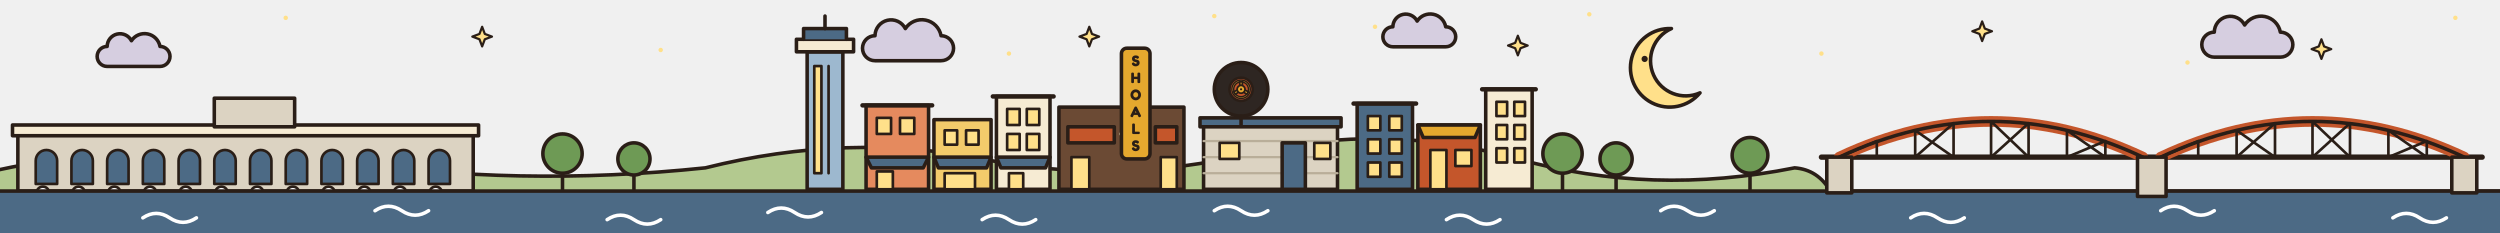
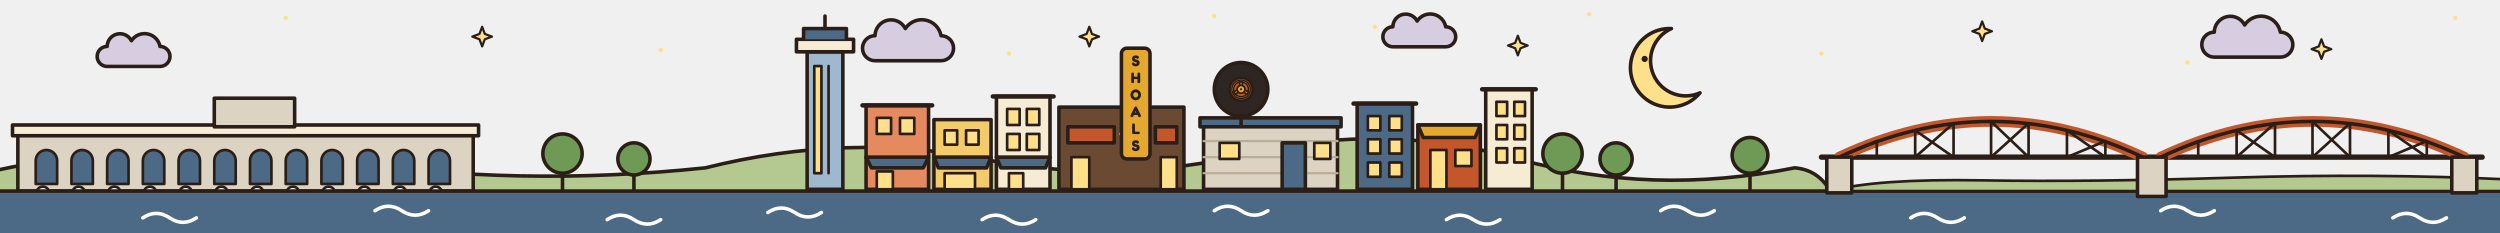
<svg xmlns="http://www.w3.org/2000/svg" viewBox="-800 0 2800 260" role="img" aria-label="Cartoon Florence and Muscle Shoals, Alabama skyline: the riverfront tower, Court Street storefronts, the Shoals theater sign, a cinder-block recording studio, Wilson Dam, the O’Neal Bridge and the Tennessee River at night">
  <g stroke="#2A1E17" stroke-width="4" stroke-linejoin="round" stroke-linecap="round">
    <path d="M1072 32A44 44 0 1 0 1104 104A36 36 0 0 1 1072 32Z" fill="#FFE08A" />
    <circle cx="1042" cy="66" r="3.5" fill="#2A1E17" stroke="none" />
    <g fill="#FFE08A" stroke-width="2.5">
      <path d="M900 40l3 8 8 3-8 3-3 8-3-8-8-3 8-3z" />
      <path d="M420 30l3 8 8 3-8 3-3 8-3-8-8-3 8-3z" />
      <path d="M-260 30l3 8 8 3-8 3-3 8-3-8-8-3 8-3z" />
      <path d="M1420 24l3 8 8 3-8 3-3 8-3-8-8-3 8-3z" />
      <path d="M200 26l3 8 8 3-8 3-3 8-3-8-8-3 8-3z" />
      <path d="M1800 44l3 8 8 3-8 3-3 8-3-8-8-3 8-3z" />
    </g>
    <g fill="#FFE08A" stroke="none">
      <circle cx="560" cy="18" r="2.5" />
      <circle cx="740" cy="30" r="2.5" />
      <circle cx="330" cy="60" r="2.5" />
      <circle cx="980" cy="16" r="2.5" />
      <circle cx="1240" cy="60" r="2.5" />
      <circle cx="-480" cy="20" r="2.5" />
      <circle cx="-60" cy="56" r="2.5" />
      <circle cx="1650" cy="70" r="2.5" />
      <circle cx="1950" cy="20" r="2.5" />
    </g>
    <path transform="translate(180 40) scale(1)" d="M0 0a18 18 0 0 1 34-8a22 22 0 0 1 40 8a14 14 0 0 1 0 28h-74a14 14 0 0 1 0-28z" fill="#D6CEE0" vector-effect="non-scaling-stroke" />
    <path transform="translate(1680 36) scale(1)" d="M0 0a18 18 0 0 1 34-8a22 22 0 0 1 40 8a14 14 0 0 1 0 28h-74a14 14 0 0 1 0-28z" fill="#D6CEE0" vector-effect="non-scaling-stroke" />
    <path transform="translate(-680 52) scale(0.8)" d="M0 0a18 18 0 0 1 34-8a22 22 0 0 1 40 8a14 14 0 0 1 0 28h-74a14 14 0 0 1 0-28z" fill="#D6CEE0" vector-effect="non-scaling-stroke" />
    <path transform="translate(760 30) scale(0.8)" d="M0 0a18 18 0 0 1 34-8a22 22 0 0 1 40 8a14 14 0 0 1 0 28h-74a14 14 0 0 1 0-28z" fill="#D6CEE0" vector-effect="non-scaling-stroke" />
    <path d="M-810 192Q-620 150 -420 180T-10 188Q150 148 300 178T600 172T900 178T1210 188Q1236 190 1250 214H2010V216H-810Z" fill="#B3C98F" />
    <rect x="-780" y="150" width="510" height="64" fill="#DCD3C2" />
    <rect x="-786" y="140" width="522" height="12" fill="#F6EBD3" />
    <rect x="-560" y="110" width="90" height="32" fill="#DCD3C2" />
    <path d="M-760 206v-26a12 12 0 0 1 24 0v26z" fill="#4C6A85" stroke-width="3" />
    <path d="M-720 206v-26a12 12 0 0 1 24 0v26z" fill="#4C6A85" stroke-width="3" />
    <path d="M-680 206v-26a12 12 0 0 1 24 0v26z" fill="#4C6A85" stroke-width="3" />
    <path d="M-640 206v-26a12 12 0 0 1 24 0v26z" fill="#4C6A85" stroke-width="3" />
    <path d="M-600 206v-26a12 12 0 0 1 24 0v26z" fill="#4C6A85" stroke-width="3" />
    <path d="M-560 206v-26a12 12 0 0 1 24 0v26z" fill="#4C6A85" stroke-width="3" />
    <path d="M-520 206v-26a12 12 0 0 1 24 0v26z" fill="#4C6A85" stroke-width="3" />
    <path d="M-480 206v-26a12 12 0 0 1 24 0v26z" fill="#4C6A85" stroke-width="3" />
    <path d="M-440 206v-26a12 12 0 0 1 24 0v26z" fill="#4C6A85" stroke-width="3" />
    <path d="M-400 206v-26a12 12 0 0 1 24 0v26z" fill="#4C6A85" stroke-width="3" />
    <path d="M-360 206v-26a12 12 0 0 1 24 0v26z" fill="#4C6A85" stroke-width="3" />
    <path d="M-320 206v-26a12 12 0 0 1 24 0v26z" fill="#4C6A85" stroke-width="3" />
    <circle cx="-752" cy="216" r="7" fill="#FFFFFF" stroke-width="3" />
    <circle cx="-712" cy="216" r="7" fill="#FFFFFF" stroke-width="3" />
    <circle cx="-672" cy="216" r="7" fill="#FFFFFF" stroke-width="3" />
    <circle cx="-632" cy="216" r="7" fill="#FFFFFF" stroke-width="3" />
    <circle cx="-592" cy="216" r="7" fill="#FFFFFF" stroke-width="3" />
    <circle cx="-552" cy="216" r="7" fill="#FFFFFF" stroke-width="3" />
    <circle cx="-512" cy="216" r="7" fill="#FFFFFF" stroke-width="3" />
    <circle cx="-472" cy="216" r="7" fill="#FFFFFF" stroke-width="3" />
    <circle cx="-432" cy="216" r="7" fill="#FFFFFF" stroke-width="3" />
    <circle cx="-392" cy="216" r="7" fill="#FFFFFF" stroke-width="3" />
    <circle cx="-352" cy="216" r="7" fill="#FFFFFF" stroke-width="3" />
    <circle cx="-312" cy="216" r="7" fill="#FFFFFF" stroke-width="3" />
    <path d="M-170 212v-18" fill="none" />
    <circle cx="-170" cy="172" r="22" fill="#6E9A55" />
    <path d="M-90 212v-16" fill="none" />
    <circle cx="-90" cy="178" r="18" fill="#6E9A55" />
    <rect x="104" y="58" width="40" height="154" fill="#9DB8CF" />
    <path d="M92 58h64v-14h-64z" fill="#F6EBD3" />
    <path d="M100 44v-12h48v12" fill="#4C6A85" />
    <path d="M124 32v-14" fill="none" />
    <g fill="#FFE08A" stroke-width="3">
      <rect x="112" y="74" width="8" height="120" />
    </g>
    <path d="M128 74v120" fill="none" stroke-width="3" />
    <rect x="170" y="118" width="70" height="94" fill="#E58A5E" />
    <rect x="246" y="134" width="64" height="78" fill="#F3CB6B" />
    <rect x="316" y="108" width="60" height="104" fill="#F6EBD3" />
    <path d="M166 118h78M312 108h68" fill="none" stroke-width="5" />
    <g fill="#FFE08A" stroke-width="3">
      <rect x="182" y="132" width="16" height="18" />
      <rect x="208" y="132" width="16" height="18" />
      <rect x="258" y="146" width="14" height="16" />
      <rect x="282" y="146" width="14" height="16" />
      <rect x="328" y="122" width="14" height="18" />
      <rect x="350" y="122" width="14" height="18" />
      <rect x="328" y="150" width="14" height="18" />
      <rect x="350" y="150" width="14" height="18" />
    </g>
    <path d="M170 176h70l-6 12h-58zM246 176h64l-5 12h-54zM316 176h60l-5 12h-50z" fill="#4C6A85" />
    <g fill="#FFE08A" stroke-width="3">
      <rect x="182" y="192" width="18" height="20" />
      <rect x="258" y="194" width="34" height="18" />
      <rect x="330" y="194" width="16" height="18" />
    </g>
    <rect x="386" y="120" width="140" height="92" fill="#6B4A34" />
    <g fill="#FFF6C8" stroke="none">
      <circle cx="436" cy="150" r="2.4" />
      <circle cx="446" cy="150" r="2.4" />
      <circle cx="456" cy="150" r="2.4" />
      <circle cx="466" cy="150" r="2.4" />
      <circle cx="476" cy="150" r="2.4" />
      <circle cx="486" cy="150" r="2.4" />
      <circle cx="496" cy="150" r="2.4" />
      <circle cx="506" cy="150" r="2.4" />
    </g>
    <rect x="456" y="54" width="32" height="124" rx="6" fill="#E5A82E" />
    <path d="M472 74.32Q470.96 74.32 470.24 74.07Q469.52 73.81 469.06 73.46Q468.6 73.12 468.36 72.83Q468.12 72.54 468.07 72.47Q467.73 72.05 467.66 71.7Q467.58 71.36 467.76 71.03Q467.94 70.69 468.36 70.28Q468.75 69.9 469.13 69.86Q469.5 69.82 469.87 70.02Q470.23 70.23 470.57 70.62Q470.98 71.08 471.27 71.24Q471.56 71.4 471.93 71.4Q472.39 71.4 472.68 71.29Q472.97 71.18 473.11 70.95Q473.24 70.72 473.24 70.36Q473.24 70.07 472.95 69.91Q472.66 69.75 472.2 69.63Q471.73 69.51 471.15 69.37Q470.57 69.22 470.01 68.98Q469.67 68.85 469.35 68.65Q469.02 68.44 468.74 68.18Q468.46 67.91 468.26 67.55Q468.06 67.18 467.95 66.72Q467.83 66.27 467.83 65.69Q467.83 64.65 468.35 63.83Q468.87 63.02 469.78 62.54Q470.69 62.07 471.85 62.07Q472.68 62.07 473.27 62.2Q473.87 62.34 474.25 62.53Q474.63 62.71 474.84 62.87Q475.04 63.03 475.09 63.09Q475.65 63.6 475.71 63.96Q475.76 64.33 475.3 65.01Q474.79 65.74 474.29 65.83Q473.8 65.92 473.16 65.52Q473.02 65.41 472.88 65.29Q472.75 65.16 472.52 65.07Q472.29 64.97 471.83 64.97Q471.66 64.97 471.49 65.03Q471.32 65.09 471.2 65.19Q471.08 65.28 471.01 65.41Q470.93 65.55 470.93 65.7Q470.93 66.06 471.2 66.26Q471.47 66.45 471.92 66.55Q472.37 66.66 472.92 66.76Q473.46 66.86 474.02 67.03Q474.48 67.18 474.91 67.42Q475.33 67.66 475.65 68.03Q475.98 68.41 476.17 68.96Q476.37 69.51 476.37 70.31Q476.37 71.42 475.94 72.19Q475.52 72.96 474.85 73.43Q474.18 73.9 473.42 74.11Q472.66 74.32 472 74.32Z" fill="#2A1E17" stroke="none" />
    <path d="M475.49 93.14Q474.72 93.14 474.4 92.91Q474.07 92.68 474.01 92.31Q473.94 91.95 473.94 91.57V82.8Q473.94 82.43 474.01 82.07Q474.07 81.71 474.4 81.48Q474.72 81.25 475.5 81.25Q476.28 81.25 476.6 81.48Q476.91 81.71 476.98 82.07Q477.05 82.43 477.05 82.82V91.59Q477.05 91.96 476.98 92.32Q476.91 92.68 476.59 92.91Q476.27 93.14 475.49 93.14ZM468.5 93.14Q467.73 93.14 467.41 92.91Q467.09 92.68 467.02 92.31Q466.95 91.95 466.95 91.57V82.8Q466.95 82.43 467.02 82.07Q467.09 81.71 467.41 81.48Q467.73 81.25 468.52 81.25Q469.3 81.25 469.61 81.48Q469.93 81.71 469.99 82.07Q470.06 82.43 470.06 82.82V91.59Q470.06 91.96 469.99 92.32Q469.93 92.68 469.6 92.91Q469.28 93.14 468.5 93.14ZM469.79 88.53V85.88H474.21V88.53Z" fill="#2A1E17" stroke="none" />
    <path d="M472.08 112.34Q470.84 112.34 469.76 111.87Q468.68 111.41 467.86 110.57Q467.04 109.74 466.58 108.64Q466.11 107.55 466.11 106.31Q466.11 105.01 466.56 103.89Q467.01 102.77 467.81 101.92Q468.61 101.07 469.67 100.59Q470.73 100.12 471.94 100.12Q473.18 100.12 474.26 100.58Q475.34 101.05 476.16 101.88Q476.97 102.72 477.43 103.83Q477.89 104.94 477.89 106.24Q477.89 107.5 477.44 108.6Q476.99 109.7 476.18 110.55Q475.37 111.39 474.33 111.86Q473.28 112.34 472.08 112.34ZM471.99 109.23Q472.57 109.23 473.08 109Q473.59 108.77 473.97 108.37Q474.35 107.97 474.57 107.42Q474.78 106.87 474.78 106.24Q474.78 105.61 474.56 105.06Q474.34 104.52 473.96 104.1Q473.57 103.69 473.07 103.46Q472.57 103.23 472.01 103.23Q471.43 103.23 470.93 103.46Q470.43 103.69 470.05 104.1Q469.66 104.52 469.44 105.06Q469.22 105.61 469.22 106.24Q469.22 106.85 469.44 107.39Q469.66 107.94 470.05 108.35Q470.43 108.77 470.93 109Q471.43 109.23 471.99 109.23Z" fill="#2A1E17" stroke="none" />
    <path d="M477.69 128.99Q477.94 129.5 477.96 129.86Q477.98 130.22 477.74 130.49Q477.5 130.76 476.97 131.03Q476.16 131.43 475.71 131.28Q475.27 131.14 474.88 130.3L471.99 124.39L469.14 130.32Q468.73 131.12 468.29 131.26Q467.84 131.41 467.04 131.02Q466.52 130.76 466.27 130.49Q466.02 130.22 466.04 129.86Q466.06 129.5 466.31 128.99L470.58 120.15Q470.78 119.75 471.18 119.5Q471.58 119.25 472.01 119.25Q472.31 119.25 472.58 119.36Q472.84 119.47 473.06 119.68Q473.28 119.88 473.42 120.17ZM469.31 128.69 470.6 126.04H473.4L474.69 128.69Z" fill="#2A1E17" stroke="none" />
    <path d="M469.56 150.15Q468.8 150.15 468.47 149.92Q468.15 149.69 468.08 149.33Q468.01 148.96 468.01 148.59V139.8Q468.01 139.43 468.08 139.07Q468.15 138.71 468.47 138.48Q468.8 138.25 469.58 138.25Q470.36 138.25 470.67 138.48Q470.99 138.71 471.06 139.07Q471.12 139.43 471.12 139.82V147.5H475.27Q475.6 147.5 475.89 147.55Q476.19 147.6 476.39 147.88Q476.58 148.16 476.58 148.83Q476.58 149.47 476.38 149.75Q476.17 150.03 475.88 150.09Q475.58 150.15 475.26 150.15Z" fill="#2A1E17" stroke="none" />
    <path d="M472 169.32Q470.96 169.32 470.24 169.07Q469.52 168.81 469.06 168.46Q468.6 168.12 468.36 167.83Q468.12 167.54 468.07 167.47Q467.73 167.04 467.66 166.7Q467.58 166.37 467.76 166.03Q467.94 165.69 468.36 165.28Q468.75 164.9 469.13 164.86Q469.5 164.82 469.87 165.02Q470.23 165.23 470.57 165.62Q470.98 166.08 471.27 166.24Q471.56 166.4 471.93 166.4Q472.39 166.4 472.68 166.29Q472.97 166.18 473.11 165.95Q473.24 165.72 473.24 165.36Q473.24 165.07 472.95 164.91Q472.66 164.75 472.2 164.63Q471.73 164.51 471.15 164.37Q470.57 164.22 470.01 163.99Q469.67 163.85 469.35 163.64Q469.02 163.44 468.74 163.18Q468.46 162.91 468.26 162.55Q468.06 162.18 467.95 161.72Q467.83 161.26 467.83 160.69Q467.83 159.65 468.35 158.83Q468.87 158.02 469.78 157.54Q470.69 157.07 471.85 157.07Q472.68 157.07 473.27 157.2Q473.87 157.34 474.25 157.52Q474.63 157.71 474.84 157.87Q475.04 158.03 475.09 158.09Q475.65 158.6 475.71 158.96Q475.76 159.33 475.3 160.01Q474.79 160.74 474.29 160.83Q473.8 160.93 473.16 160.52Q473.02 160.41 472.88 160.29Q472.75 160.16 472.52 160.07Q472.29 159.97 471.83 159.97Q471.66 159.97 471.49 160.03Q471.32 160.09 471.2 160.19Q471.08 160.28 471.01 160.41Q470.93 160.55 470.93 160.7Q470.93 161.06 471.2 161.26Q471.47 161.45 471.92 161.55Q472.37 161.66 472.92 161.76Q473.46 161.86 474.02 162.03Q474.48 162.18 474.91 162.42Q475.33 162.66 475.65 163.03Q475.98 163.41 476.17 163.96Q476.37 164.51 476.37 165.31Q476.37 166.42 475.94 167.19Q475.52 167.96 474.85 168.43Q474.18 168.9 473.42 169.11Q472.66 169.32 472 169.32Z" fill="#2A1E17" stroke="none" />
    <path d="M396 142h52v18h-52zM494 142h24v18h-24z" fill="#C4562B" />
    <g fill="#FFE08A" stroke-width="3">
      <rect x="400" y="176" width="20" height="36" />
      <rect x="500" y="176" width="18" height="36" />
    </g>
    <rect x="548" y="140" width="150" height="72" fill="#DCD3C2" />
    <path d="M548 158H698M548 176H698M548 194H698" fill="none" stroke="#B9AE99" stroke-width="2.5" />
    <rect x="544" y="132" width="158" height="10" fill="#4C6A85" />
    <circle cx="590" cy="100" r="30" fill="#2E2622" />
    <circle cx="590" cy="100" r="13" fill="#C4562B" stroke-width="3" />
    <circle cx="590" cy="100" r="9.3" fill="none" stroke-width="3.6" />
    <circle cx="590" cy="100" r="9.3" fill="none" stroke="#E5A82E" stroke-width="0.4" />
    <path d="M588.7 96.0L588.3 91.6L591.7 91.6L591.3 96.0ZM594.1 100.8L598.2 102.7L596.4 105.7L592.8 103.1ZM587.2 103.1L583.6 105.7L581.8 102.7L585.9 100.8Z" fill="#E5A82E" stroke-width="2" />
    <circle cx="590" cy="100" r="4.4" fill="#E5A82E" stroke-width="2" />
    <circle cx="590" cy="100" r="1.2" fill="#2A1E17" stroke="none" />
    <path d="M590 130v10" fill="none" />
    <rect x="636" y="160" width="26" height="52" fill="#4C6A85" />
    <g fill="#FFE08A" stroke-width="3">
      <rect x="566" y="160" width="22" height="18" />
      <rect x="672" y="160" width="18" height="18" />
    </g>
    <rect x="720" y="116" width="62" height="96" fill="#4C6A85" />
    <rect x="788" y="140" width="70" height="72" fill="#C4562B" />
    <rect x="864" y="100" width="52" height="112" fill="#F6EBD3" />
    <path d="M716 116h70M860 100h60" fill="none" stroke-width="5" />
    <path d="M788 140h70l-6 14h-58z" fill="#E5A82E" />
    <g fill="#FFE08A" stroke-width="3">
      <rect x="732" y="130" width="14" height="16" />
      <rect x="756" y="130" width="14" height="16" />
      <rect x="732" y="156" width="14" height="16" />
      <rect x="756" y="156" width="14" height="16" />
      <rect x="732" y="182" width="14" height="16" />
      <rect x="756" y="182" width="14" height="16" />
      <rect x="802" y="168" width="18" height="44" />
      <rect x="830" y="168" width="18" height="18" />
      <rect x="876" y="114" width="12" height="16" />
      <rect x="896" y="114" width="12" height="16" />
      <rect x="876" y="140" width="12" height="16" />
      <rect x="896" y="140" width="12" height="16" />
      <rect x="876" y="166" width="12" height="16" />
      <rect x="896" y="166" width="12" height="16" />
    </g>
    <path d="M950 212v-18" fill="none" />
    <circle cx="950" cy="172" r="22" fill="#6E9A55" />
    <path d="M1010 212v-16" fill="none" />
    <circle cx="1010" cy="178" r="18" fill="#6E9A55" />
    <path d="M1160 212v-18" fill="none" />
    <circle cx="1160" cy="174" r="20" fill="#6E9A55" />
    <path d="M-810 214H2010V264H-810Z" fill="#4C6A85" />
    <path d="M60 238q15-10 30 0t30 0M300 246q15-10 30 0t30 0M560 236q15-10 30 0t30 0M820 246q15-10 30 0t30 0M1060 236q15-10 30 0t30 0M-640 244q15-10 30 0t30 0M-380 236q15-10 30 0t30 0M1340 244q15-10 30 0t30 0M1620 236q15-10 30 0t30 0M1880 244q15-10 30 0t30 0M-120 246q15-10 30 0t30 0" fill="none" stroke="#fff" stroke-width="4" />
+     <path d="M1250 214Q1300 200 1420 202T1700 199T2010 201V214Z" fill="#B3C98F" stroke-width="3" />
    <path d="M1240 176H1980" fill="none" stroke-width="6" />
    <path d="M1260 176Q1430.0 96 1600 176" fill="none" stroke="#C4562B" stroke-width="12" />
    <path d="M1260 176Q1430.0 96 1600 176" fill="none" stroke-width="4" />
    <path d="M1302 176V158M1260 176L1302 158M1345 176V146M1345 146L1388 176M1388 176V138M1345 176L1388 138M1430 176V136M1430 136L1472 176M1472 176V138M1430 176L1472 138M1515 176V146M1515 146L1558 176M1558 176V158M1515 176L1558 158" fill="none" stroke-width="3" />
    <path d="M1620 176Q1790.0 96 1960 176" fill="none" stroke="#C4562B" stroke-width="12" />
    <path d="M1620 176Q1790.0 96 1960 176" fill="none" stroke-width="4" />
    <path d="M1662 176V158M1620 176L1662 158M1705 176V146M1705 146L1748 176M1748 176V138M1705 176L1748 138M1790 176V136M1790 136L1832 176M1832 176V138M1790 176L1832 138M1875 176V146M1875 146L1918 176M1918 176V158M1875 176L1918 158" fill="none" stroke-width="3" />
    <rect x="1594" y="176" width="32" height="44" fill="#DCD3C2" />
    <rect x="1246" y="176" width="28" height="40" fill="#DCD3C2" />
    <rect x="1946" y="176" width="28" height="40" fill="#DCD3C2" />
  </g>
</svg>
